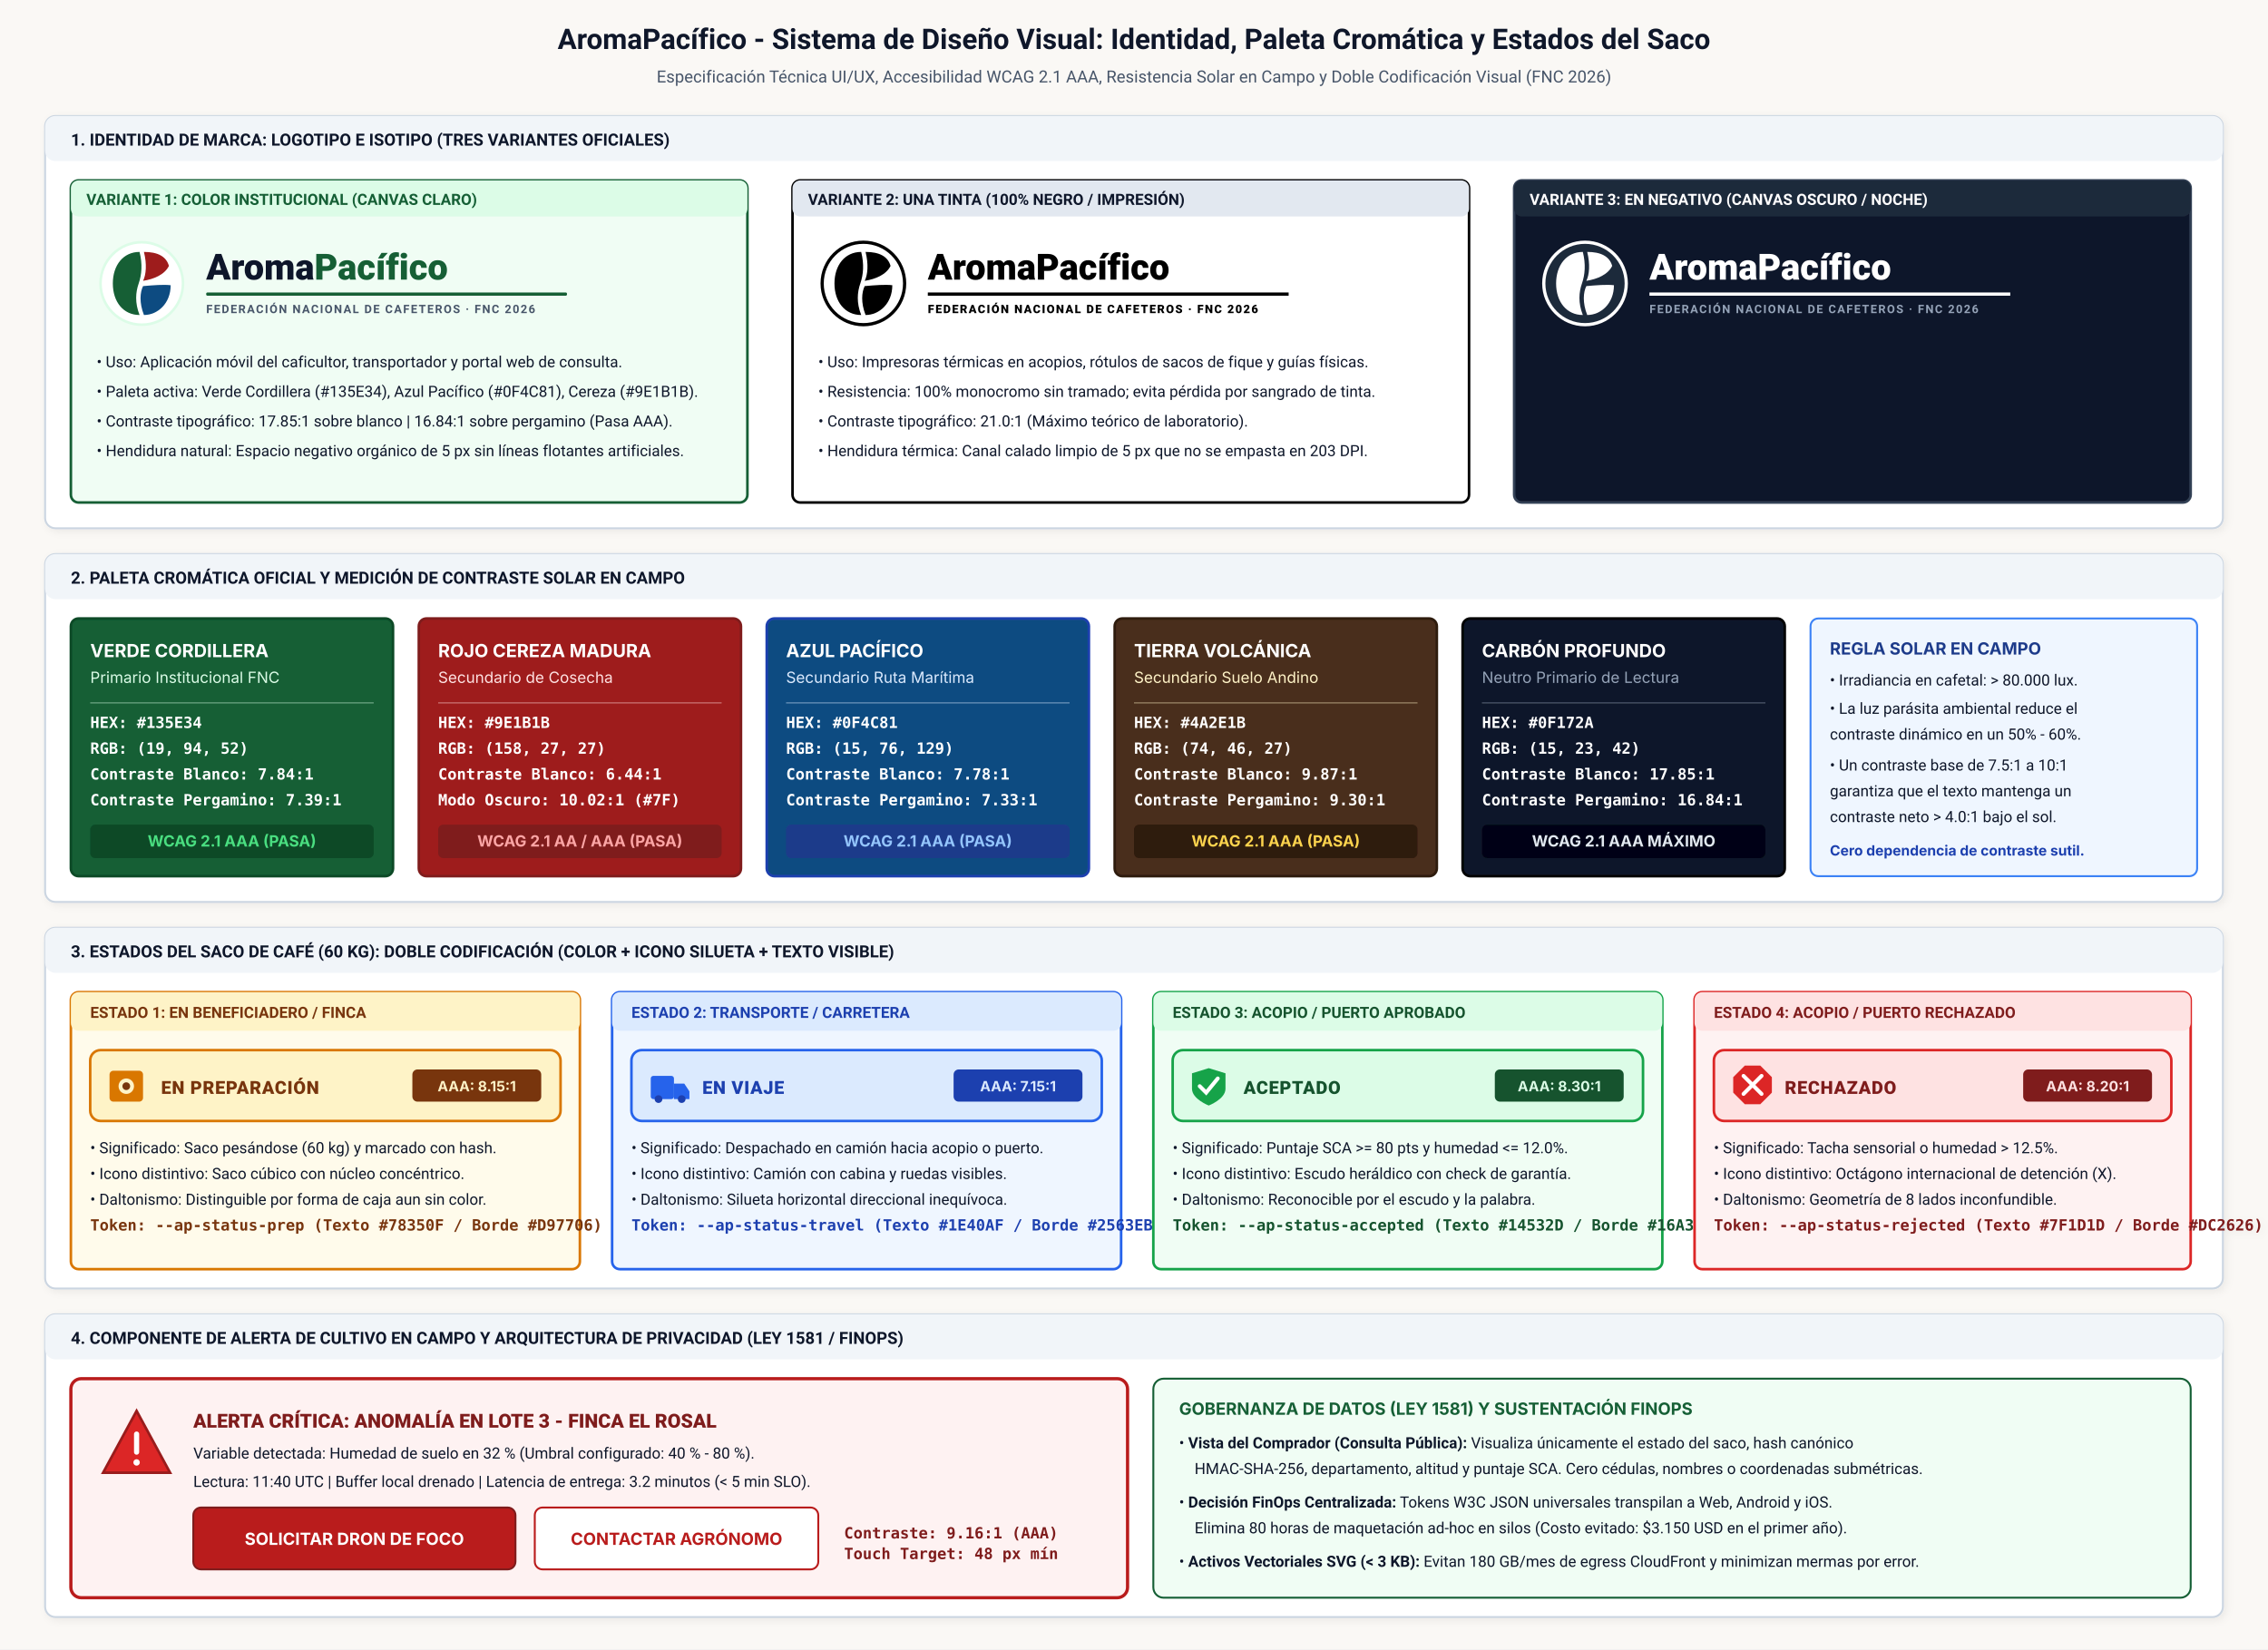
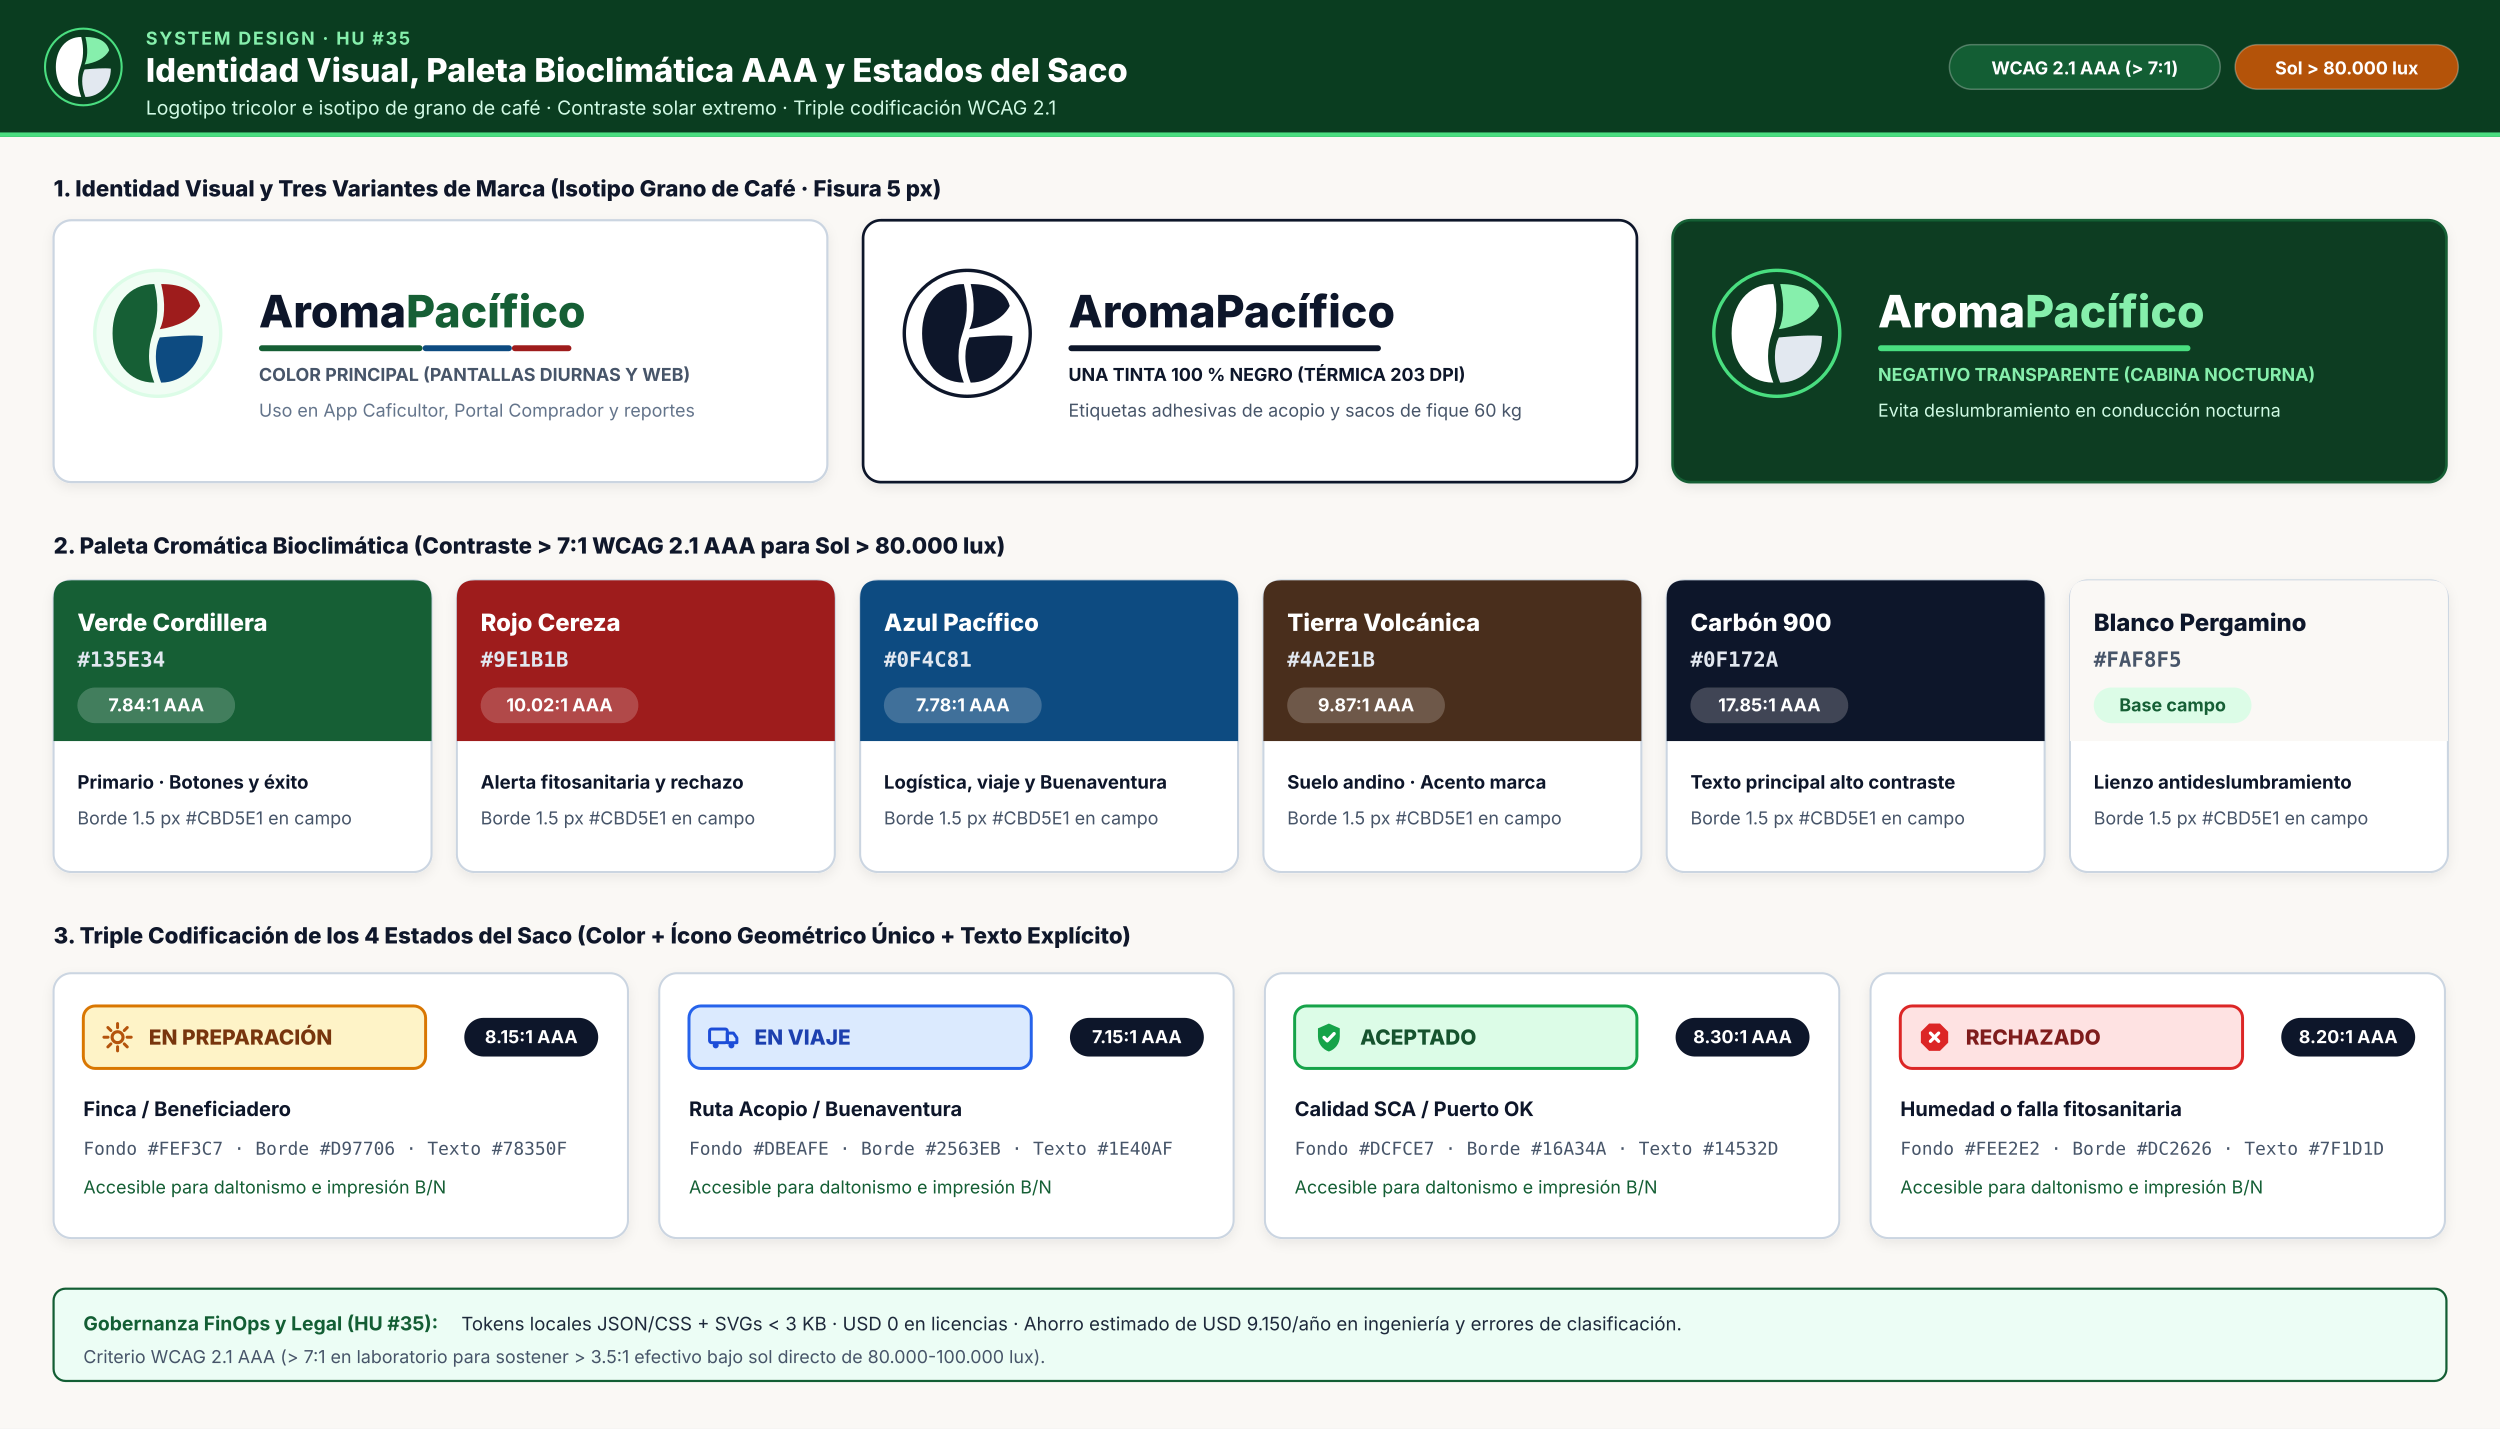
- <svg xmlns="http://www.w3.org/2000/svg" viewBox="0 0 1760 1280" width="100%" height="100%">
+ <svg xmlns="http://www.w3.org/2000/svg" width="1680" height="960" viewBox="0 0 1680 960">
  <defs>
-     <style>
-       .title { font-family: -apple-system, BlinkMacSystemFont, "Segoe UI", Roboto, Helvetica, Arial, sans-serif; font-size: 22px; font-weight: bold; fill: #0F172A; text-anchor: middle; }
-       .subtitle { font-family: -apple-system, BlinkMacSystemFont, "Segoe UI", Roboto, Helvetica, Arial, sans-serif; font-size: 13px; fill: #475569; text-anchor: middle; }
-       .swim-title { font-family: -apple-system, BlinkMacSystemFont, "Segoe UI", Roboto, Helvetica, Arial, sans-serif; font-size: 13px; font-weight: bold; fill: #0F172A; }
-       .card-title { font-family: -apple-system, BlinkMacSystemFont, "Segoe UI", Roboto, Helvetica, Arial, sans-serif; font-size: 12px; font-weight: bold; }
-       .body-txt { font-family: -apple-system, BlinkMacSystemFont, "Segoe UI", Roboto, Helvetica, Arial, sans-serif; font-size: 12px; fill: #0F172A; }
-       .bold-txt { font-family: -apple-system, BlinkMacSystemFont, "Segoe UI", Roboto, Helvetica, Arial, sans-serif; font-size: 12px; font-weight: bold; fill: #0F172A; }
-       .code-txt { font-family: "Fira Code", monospace; font-size: 12px; font-weight: bold; }
-       .badge-txt { font-family: -apple-system, BlinkMacSystemFont, "Segoe UI", Roboto, Helvetica, Arial, sans-serif; font-size: 14px; font-weight: 800; letter-spacing: 0.5px; }
-       .alert-txt { font-family: -apple-system, BlinkMacSystemFont, "Segoe UI", Roboto, Helvetica, Arial, sans-serif; font-size: 15px; font-weight: 800; fill: #7F1D1D; }
-     </style>
-     <filter id="shadow" x="-2%" y="-2%" width="104%" height="104%" filterUnits="userSpaceOnUse">
-       <feDropShadow dx="2" dy="2" stdDeviation="3" flood-color="#000000" flood-opacity="0.06" />
+     <filter id="card-sh" x="-4%" y="-4%" width="108%" height="112%">
+       <feDropShadow dx="0" dy="3" stdDeviation="4" flood-color="#0F172A" flood-opacity="0.07" />
    </filter>
+     <style>text{font-family:'Segoe UI',Inter,Arial,sans-serif;} .mono{font-family:Consolas,'Fira Code',monospace;}</style>
  </defs>
-   <rect width="1760" height="1280" fill="#FAF8F5" />
-   <text x="880" y="38" class="title">AromaPacífico - Sistema de Diseño Visual: Identidad, Paleta Cromática y Estados del Saco</text>
-   <text x="880" y="64" class="subtitle">Especificación Técnica UI/UX, Accesibilidad WCAG 2.1 AAA, Resistencia Solar en Campo y Doble Codificación Visual (FNC 2026)</text>
-   <g transform="translate(35, 90)" filter="url(#shadow)">
-     <rect width="1690" height="320" rx="8" fill="#FFFFFF" stroke="#CBD5E1" stroke-width="1.5" />
-     <rect width="1690" height="35" rx="8" fill="#F1F5F9" />
-     <text x="20" y="23" class="swim-title">1. IDENTIDAD DE MARCA: LOGOTIPO E ISOTIPO (TRES VARIANTES OFICIALES)</text>
-     <g transform="translate(20, 50)">
-       <rect width="525" height="250" rx="6" fill="#F0FDF4" stroke="#135E34" stroke-width="2" />
-       <rect width="525" height="28" rx="6" fill="#DCFCE7" />
-       <text x="12" y="19" class="card-title" fill="#135E34">VARIANTE 1: COLOR INSTITUCIONAL (CANVAS CLARO)</text>
-       <g transform="translate(20, 45)">
-         <circle cx="35" cy="35" r="32" fill="#FFFFFF" stroke="#DCFCE7" stroke-width="2" />
-         <g transform="translate(35, 35) scale(0.68) translate(-50, -50)">
-           <path d="M 47.5,14 C 29,14 17,29 17,50 C 17,71 29,86 47.5,86 C 42,72 43,60 46.5,50 C 50,40 51,28 47.5,14 Z" fill="#135E34" />
-           <path d="M 52.5,14 C 56,28 55,40 51.5,47 C 64,45 76,40 81,30 C 78,19 68,14 52.5,14 Z" fill="#9E1B1B" />
-           <path d="M 51.5,53 C 48,60 47,72 52.5,86 C 68,86 83,73 83,52 C 75,51 63,52 51.5,53 Z" fill="#0F4C81" />
-         </g>
-         <text x="85" y="32" font-family="-apple-system, BlinkMacSystemFont, 'Segoe UI', Roboto, sans-serif" font-size="28" font-weight="800" fill="#0F172A">Aroma<tspan fill="#135E34">Pacífico</tspan>
-         </text>
-         <rect x="85" y="42" width="280" height="2.5" rx="1" fill="#135E34" />
-         <text x="85" y="58" font-family="-apple-system, BlinkMacSystemFont, 'Segoe UI', Roboto, sans-serif" font-size="9" font-weight="700" fill="#475569" letter-spacing="1">FEDERACIÓN NACIONAL DE CAFETEROS · FNC 2026</text>
-       </g>
-       <text x="20" y="145" class="body-txt">• Uso: Aplicación móvil del caficultor, transportador y portal web de consulta.</text>
-       <text x="20" y="168" class="body-txt">• Paleta activa: Verde Cordillera (#135E34), Azul Pacífico (#0F4C81), Cereza (#9E1B1B).</text>
-       <text x="20" y="191" class="body-txt">• Contraste tipográfico: 17.85:1 sobre blanco | 16.84:1 sobre pergamino (Pasa AAA).</text>
-       <text x="20" y="214" class="body-txt">• Hendidura natural: Espacio negativo orgánico de 5 px sin líneas flotantes artificiales.</text>
+   <rect x="0" y="0" width="1680" height="960" fill="#FAF8F5" />
+   <rect x="0" y="0" width="1680" height="92" fill="#0A3D20" />
+   <rect x="0" y="89" width="1680" height="3" fill="#4ADE80" />
+   <g transform="translate(28,17) scale(0.56)">
+     <circle cx="50" cy="50" r="46" fill="#0A3D20" stroke="#4ADE80" stroke-width="2.5" />
+     <path d="M 47.5,14 C 29,14 17,29 17,50 C 17,71 29,86 47.5,86 C 42,72 43,60 46.5,50 C 50,40 51,28 47.5,14 Z" fill="#FFFFFF" />
+     <path d="M 52.5,14 C 56,28 55,40 51.5,47 C 64,45 76,40 81,30 C 78,19 68,14 52.5,14 Z" fill="#86EFAC" />
+     <path d="M 51.5,53 C 48,60 47,72 52.5,86 C 68,86 83,73 83,52 C 75,51 63,52 51.5,53 Z" fill="#E2E8F0" />
+   </g>
+   <text x="98" y="30" font-size="12" font-weight="700" fill="#86EFAC" letter-spacing="1.2">SYSTEM DESIGN · HU #35</text>
+   <text x="98" y="55" font-size="22" font-weight="800" fill="#FFFFFF">Identidad Visual, Paleta Bioclimática AAA y Estados del Saco</text>
+   <text x="98" y="77" font-size="13" font-weight="400" fill="#D1FAE5">Logotipo tricolor e isotipo de grano de café · Contraste solar extremo · Triple codificación WCAG 2.1</text>
+   <rect x="1502" y="30" width="150" height="30" rx="15" fill="#B45309" stroke="#FFFFFF" stroke-opacity="0.28" />
+   <text x="1577" y="50" text-anchor="middle" font-size="12" font-weight="700" fill="#FFFFFF">Sol &gt; 80.000 lux</text>
+   <rect x="1310" y="30" width="182" height="30" rx="15" fill="#135E34" stroke="#FFFFFF" stroke-opacity="0.28" />
+   <text x="1401" y="50" text-anchor="middle" font-size="12" font-weight="700" fill="#FFFFFF">WCAG 2.1 AAA (&gt; 7:1)</text>
+   <text x="36" y="132" font-size="15" font-weight="800" fill="#0F172A">1. Identidad Visual y Tres Variantes de Marca (Isotipo Grano de Café · Fisura 5 px)</text>
+   <g filter="url(#card-sh)">
+     <rect x="36" y="148" width="520" height="176" rx="12" fill="#FFFFFF" stroke="#CBD5E1" stroke-width="1.5" />
+     <g transform="translate(60,178) scale(0.92)">
+       <circle cx="50" cy="50" r="46" fill="#F0FDF4" stroke="#DCFCE7" stroke-width="2.5" />
+       <path d="M 47.5,14 C 29,14 17,29 17,50 C 17,71 29,86 47.5,86 C 42,72 43,60 46.5,50 C 50,40 51,28 47.5,14 Z" fill="#135E34" />
+       <path d="M 52.5,14 C 56,28 55,40 51.5,47 C 64,45 76,40 81,30 C 78,19 68,14 52.5,14 Z" fill="#9E1B1B" />
+       <path d="M 51.5,53 C 48,60 47,72 52.5,86 C 68,86 83,73 83,52 C 75,51 63,52 51.5,53 Z" fill="#0F4C81" />
    </g>
-     <g transform="translate(580, 50)">
-       <rect width="525" height="250" rx="6" fill="#FFFFFF" stroke="#000000" stroke-width="2" />
-       <rect width="525" height="28" rx="6" fill="#E2E8F0" />
-       <text x="12" y="19" class="card-title" fill="#0F172A">VARIANTE 2: UNA TINTA (100% NEGRO / IMPRESIÓN)</text>
-       <g transform="translate(20, 45)">
-         <circle cx="35" cy="35" r="32" fill="none" stroke="#000000" stroke-width="2.5" />
-         <g transform="translate(35, 35) scale(0.68) translate(-50, -50)">
-           <path d="M 47.5,14 C 29,14 17,29 17,50 C 17,71 29,86 47.5,86 C 42,72 43,60 46.5,50 C 50,40 51,28 47.5,14 Z" fill="#000000" />
-           <path d="M 52.5,14 C 56,28 55,40 51.5,47 C 64,45 76,40 81,30 C 78,19 68,14 52.5,14 Z" fill="#000000" />
-           <path d="M 51.5,53 C 48,60 47,72 52.5,86 C 68,86 83,73 83,52 C 75,51 63,52 51.5,53 Z" fill="#000000" />
-         </g>
-         <text x="85" y="32" font-family="-apple-system, BlinkMacSystemFont, 'Segoe UI', Roboto, sans-serif" font-size="28" font-weight="800" fill="#000000">AromaPacífico</text>
-         <rect x="85" y="42" width="280" height="2.5" fill="#000000" />
-         <text x="85" y="58" font-family="-apple-system, BlinkMacSystemFont, 'Segoe UI', Roboto, sans-serif" font-size="9" font-weight="800" fill="#000000" letter-spacing="1">FEDERACIÓN NACIONAL DE CAFETEROS · FNC 2026</text>
-       </g>
-       <text x="20" y="145" class="body-txt">• Uso: Impresoras térmicas en acopios, rótulos de sacos de fique y guías físicas.</text>
-       <text x="20" y="168" class="body-txt">• Resistencia: 100% monocromo sin tramado; evita pérdida por sangrado de tinta.</text>
-       <text x="20" y="191" class="body-txt">• Contraste tipográfico: 21.0:1 (Máximo teórico de laboratorio).</text>
-       <text x="20" y="214" class="body-txt">• Hendidura térmica: Canal calado limpio de 5 px que no se empasta en 203 DPI.</text>
+     <text x="174" y="220" font-size="30" font-weight="800" fill="#0F172A">Aroma<tspan fill="#135E34">Pacífico</tspan>
+     </text>
+     <rect x="174" y="232" width="110" height="4" rx="2" fill="#135E34" />
+     <rect x="284" y="232" width="60" height="4" rx="2" fill="#0F4C81" />
+     <rect x="344" y="232" width="40" height="4" rx="2" fill="#9E1B1B" />
+     <text x="174" y="256" font-size="12" font-weight="700" fill="#475569">COLOR PRINCIPAL (PANTALLAS DIURNAS Y WEB)</text>
+     <text x="174" y="280" font-size="12" fill="#64748B">Uso en App Caficultor, Portal Comprador y reportes</text>
+   </g>
+   <g filter="url(#card-sh)">
+     <rect x="580" y="148" width="520" height="176" rx="12" fill="#FFFFFF" stroke="#0F172A" stroke-width="1.8" />
+     <g transform="translate(604,178) scale(0.92)">
+       <circle cx="50" cy="50" r="46" fill="#FFFFFF" stroke="#0F172A" stroke-width="2.5" />
+       <path d="M 47.5,14 C 29,14 17,29 17,50 C 17,71 29,86 47.5,86 C 42,72 43,60 46.5,50 C 50,40 51,28 47.5,14 Z" fill="#0F172A" />
+       <path d="M 52.5,14 C 56,28 55,40 51.5,47 C 64,45 76,40 81,30 C 78,19 68,14 52.5,14 Z" fill="#0F172A" />
+       <path d="M 51.5,53 C 48,60 47,72 52.5,86 C 68,86 83,73 83,52 C 75,51 63,52 51.5,53 Z" fill="#0F172A" />
    </g>
-     <g transform="translate(1140, 50)">
-       <rect width="525" height="250" rx="6" fill="#0F172A" stroke="#334155" stroke-width="2" />
-       <rect width="525" height="28" rx="6" fill="#1E293B" />
-       <text x="12" y="19" class="card-title" fill="#FFFFFF">VARIANTE 3: EN NEGATIVO (CANVAS OSCURO / NOCHE)</text>
-       <g transform="translate(20, 45)">
-         <circle cx="35" cy="35" r="32" fill="#1E293B" stroke="#FFFFFF" stroke-width="2.5" />
-         <g transform="translate(35, 35) scale(0.68) translate(-50, -50)">
-           <path d="M 47.5,14 C 29,14 17,29 17,50 C 17,71 29,86 47.5,86 C 42,72 43,60 46.5,50 C 50,40 51,28 47.5,14 Z" fill="#FFFFFF" />
-           <path d="M 52.5,14 C 56,28 55,40 51.5,47 C 64,45 76,40 81,30 C 78,19 68,14 52.5,14 Z" fill="#FFFFFF" />
-           <path d="M 51.5,53 C 48,60 47,72 52.5,86 C 68,86 83,73 83,52 C 75,51 63,52 51.5,53 Z" fill="#FFFFFF" />
-         </g>
-         <text x="85" y="32" font-family="-apple-system, BlinkMacSystemFont, 'Segoe UI', Roboto, sans-serif" font-size="28" font-weight="800" fill="#FFFFFF">AromaPacífico</text>
-         <rect x="85" y="42" width="280" height="2.5" fill="#FFFFFF" />
-         <text x="85" y="58" font-family="-apple-system, BlinkMacSystemFont, 'Segoe UI', Roboto, sans-serif" font-size="9" font-weight="700" fill="#94A3B8" letter-spacing="1">FEDERACIÓN NACIONAL DE CAFETEROS · FNC 2026</text>
-       </g>
-       <text x="20" y="145" class="body-txt" fill="#F8FAFC">• Uso: Splash screens de bienvenida, turno nocturno y cabinas de camiones.</text>
-       <text x="20" y="168" class="body-txt" fill="#F8FAFC">• Fondo base: Carbón Pizarra (#0F172A) con texto puro (#FFFFFF).</text>
-       <text x="20" y="191" class="body-txt" fill="#F8FAFC">• Contraste en modo oscuro: 17.85:1 (Pasa AAA, previene fatiga visual nocturna).</text>
-       <text x="20" y="214" class="body-txt" fill="#F8FAFC">• Geometría calada: El fondo oscuro actúa como hendidura natural orgánica.</text>
+     <text x="718" y="220" font-size="30" font-weight="800" fill="#0F172A">AromaPacífico</text>
+     <rect x="718" y="232" width="210" height="4" rx="2" fill="#0F172A" />
+     <text x="718" y="256" font-size="12" font-weight="700" fill="#0F172A">UNA TINTA 100 % NEGRO (TÉRMICA 203 DPI)</text>
+     <text x="718" y="280" font-size="12" fill="#475569">Etiquetas adhesivas de acopio y sacos de fique 60 kg</text>
+   </g>
+   <g filter="url(#card-sh)">
+     <rect x="1124" y="148" width="520" height="176" rx="12" fill="#0A3D20" stroke="#135E34" stroke-width="1.8" />
+     <g transform="translate(1148,178) scale(0.92)">
+       <circle cx="50" cy="50" r="46" fill="#0A3D20" stroke="#4ADE80" stroke-width="2.5" />
+       <path d="M 47.5,14 C 29,14 17,29 17,50 C 17,71 29,86 47.5,86 C 42,72 43,60 46.5,50 C 50,40 51,28 47.5,14 Z" fill="#FFFFFF" />
+       <path d="M 52.5,14 C 56,28 55,40 51.5,47 C 64,45 76,40 81,30 C 78,19 68,14 52.5,14 Z" fill="#86EFAC" />
+       <path d="M 51.5,53 C 48,60 47,72 52.5,86 C 68,86 83,73 83,52 C 75,51 63,52 51.5,53 Z" fill="#E2E8F0" />
    </g>
+     <text x="1262" y="220" font-size="30" font-weight="800" fill="#FFFFFF">Aroma<tspan fill="#86EFAC">Pacífico</tspan>
+     </text>
+     <rect x="1262" y="232" width="210" height="4" rx="2" fill="#4ADE80" />
+     <text x="1262" y="256" font-size="12" font-weight="700" fill="#86EFAC">NEGATIVO TRANSPARENTE (CABINA NOCTURNA)</text>
+     <text x="1262" y="280" font-size="12" fill="#D1FAE5">Evita deslumbramiento en conducción nocturna</text>
  </g>
-   <g transform="translate(35, 430)" filter="url(#shadow)">
-     <rect width="1690" height="270" rx="8" fill="#FFFFFF" stroke="#CBD5E1" stroke-width="1.5" />
-     <rect width="1690" height="35" rx="8" fill="#F1F5F9" />
-     <text x="20" y="23" class="swim-title">2. PALETA CROMÁTICA OFICIAL Y MEDICIÓN DE CONTRASTE SOLAR EN CAMPO</text>
-     <g transform="translate(20, 50)">
-       <rect width="250" height="200" rx="6" fill="#135E34" stroke="#0D4A27" stroke-width="2" />
-       <text x="15" y="30" font-family="-apple-system, sans-serif" font-size="14" font-weight="bold" fill="#FFFFFF">VERDE CORDILLERA</text>
-       <text x="15" y="50" font-family="-apple-system, sans-serif" font-size="12" fill="#DCFCE7">Primario Institucional FNC</text>
-       <rect x="15" y="65" width="220" height="1" fill="#DCFCE7" opacity="0.4" />
-       <text x="15" y="85" class="code-txt" fill="#FFFFFF">HEX: #135E34</text>
-       <text x="15" y="105" class="code-txt" fill="#FFFFFF">RGB: (19, 94, 52)</text>
-       <text x="15" y="125" class="code-txt" fill="#FFFFFF">Contraste Blanco: 7.84:1</text>
-       <text x="15" y="145" class="code-txt" fill="#FFFFFF">Contraste Pergamino: 7.39:1</text>
-       <rect x="15" y="160" width="220" height="26" rx="4" fill="#0D4A27" />
-       <text x="125" y="177" font-family="-apple-system, sans-serif" font-size="12" font-weight="bold" fill="#4ADE80" text-anchor="middle">WCAG 2.1 AAA (PASA)</text>
+   <text x="36" y="372" font-size="15" font-weight="800" fill="#0F172A">2. Paleta Cromática Bioclimática (Contraste &gt; 7:1 WCAG 2.1 AAA para Sol &gt; 80.000 lux)</text>
+   <g filter="url(#card-sh)">
+     <rect x="36" y="390" width="254" height="196" rx="12" fill="#FFFFFF" stroke="#CBD5E1" stroke-width="1.4" />
+     <path d="M48,390 H278 Q290,390 290,402 V498 H36 V402 Q36,390 48,390 Z" fill="#135E34" />
+     <text x="52" y="424" font-size="16" font-weight="800" fill="#FFFFFF">Verde Cordillera</text>
+     <text x="52" y="448" class="mono" font-size="14" font-weight="700" fill="#E2E8F0">#135E34</text>
+     <rect x="52" y="462" width="106" height="24" rx="12" fill="rgba(255,255,255,0.20)" />
+     <text x="105" y="478" text-anchor="middle" font-size="12" font-weight="700" fill="#FFFFFF">7.84:1 AAA</text>
+     <text x="52" y="530" font-size="12.5" font-weight="700" fill="#0F172A">Primario · Botones y éxito</text>
+     <text x="52" y="554" font-size="12" fill="#475569">Borde 1.5 px #CBD5E1 en campo</text>
+   </g>
+   <g filter="url(#card-sh)">
+     <rect x="307" y="390" width="254" height="196" rx="12" fill="#FFFFFF" stroke="#CBD5E1" stroke-width="1.4" />
+     <path d="M319,390 H549 Q561,390 561,402 V498 H307 V402 Q307,390 319,390 Z" fill="#9E1B1B" />
+     <text x="323" y="424" font-size="16" font-weight="800" fill="#FFFFFF">Rojo Cereza</text>
+     <text x="323" y="448" class="mono" font-size="14" font-weight="700" fill="#E2E8F0">#9E1B1B</text>
+     <rect x="323" y="462" width="106" height="24" rx="12" fill="rgba(255,255,255,0.20)" />
+     <text x="376" y="478" text-anchor="middle" font-size="12" font-weight="700" fill="#FFFFFF">10.02:1 AAA</text>
+     <text x="323" y="530" font-size="12.5" font-weight="700" fill="#0F172A">Alerta fitosanitaria y rechazo</text>
+     <text x="323" y="554" font-size="12" fill="#475569">Borde 1.5 px #CBD5E1 en campo</text>
+   </g>
+   <g filter="url(#card-sh)">
+     <rect x="578" y="390" width="254" height="196" rx="12" fill="#FFFFFF" stroke="#CBD5E1" stroke-width="1.4" />
+     <path d="M590,390 H820 Q832,390 832,402 V498 H578 V402 Q578,390 590,390 Z" fill="#0F4C81" />
+     <text x="594" y="424" font-size="16" font-weight="800" fill="#FFFFFF">Azul Pacífico</text>
+     <text x="594" y="448" class="mono" font-size="14" font-weight="700" fill="#E2E8F0">#0F4C81</text>
+     <rect x="594" y="462" width="106" height="24" rx="12" fill="rgba(255,255,255,0.20)" />
+     <text x="647" y="478" text-anchor="middle" font-size="12" font-weight="700" fill="#FFFFFF">7.78:1 AAA</text>
+     <text x="594" y="530" font-size="12.5" font-weight="700" fill="#0F172A">Logística, viaje y Buenaventura</text>
+     <text x="594" y="554" font-size="12" fill="#475569">Borde 1.5 px #CBD5E1 en campo</text>
+   </g>
+   <g filter="url(#card-sh)">
+     <rect x="849" y="390" width="254" height="196" rx="12" fill="#FFFFFF" stroke="#CBD5E1" stroke-width="1.4" />
+     <path d="M861,390 H1091 Q1103,390 1103,402 V498 H849 V402 Q849,390 861,390 Z" fill="#4A2E1B" />
+     <text x="865" y="424" font-size="16" font-weight="800" fill="#FFFFFF">Tierra Volcánica</text>
+     <text x="865" y="448" class="mono" font-size="14" font-weight="700" fill="#E2E8F0">#4A2E1B</text>
+     <rect x="865" y="462" width="106" height="24" rx="12" fill="rgba(255,255,255,0.20)" />
+     <text x="918" y="478" text-anchor="middle" font-size="12" font-weight="700" fill="#FFFFFF">9.87:1 AAA</text>
+     <text x="865" y="530" font-size="12.5" font-weight="700" fill="#0F172A">Suelo andino · Acento marca</text>
+     <text x="865" y="554" font-size="12" fill="#475569">Borde 1.5 px #CBD5E1 en campo</text>
+   </g>
+   <g filter="url(#card-sh)">
+     <rect x="1120" y="390" width="254" height="196" rx="12" fill="#FFFFFF" stroke="#CBD5E1" stroke-width="1.4" />
+     <path d="M1132,390 H1362 Q1374,390 1374,402 V498 H1120 V402 Q1120,390 1132,390 Z" fill="#0F172A" />
+     <text x="1136" y="424" font-size="16" font-weight="800" fill="#FFFFFF">Carbón 900</text>
+     <text x="1136" y="448" class="mono" font-size="14" font-weight="700" fill="#E2E8F0">#0F172A</text>
+     <rect x="1136" y="462" width="106" height="24" rx="12" fill="rgba(255,255,255,0.20)" />
+     <text x="1189" y="478" text-anchor="middle" font-size="12" font-weight="700" fill="#FFFFFF">17.85:1 AAA</text>
+     <text x="1136" y="530" font-size="12.5" font-weight="700" fill="#0F172A">Texto principal alto contraste</text>
+     <text x="1136" y="554" font-size="12" fill="#475569">Borde 1.5 px #CBD5E1 en campo</text>
+   </g>
+   <g filter="url(#card-sh)">
+     <rect x="1391" y="390" width="254" height="196" rx="12" fill="#FFFFFF" stroke="#CBD5E1" stroke-width="1.4" />
+     <path d="M1403,390 H1633 Q1645,390 1645,402 V498 H1391 V402 Q1391,390 1403,390 Z" fill="#FAF8F5" />
+     <text x="1407" y="424" font-size="16" font-weight="800" fill="#0F172A">Blanco Pergamino</text>
+     <text x="1407" y="448" class="mono" font-size="14" font-weight="700" fill="#475569">#FAF8F5</text>
+     <rect x="1407" y="462" width="106" height="24" rx="12" fill="#DCFCE7" />
+     <text x="1460" y="478" text-anchor="middle" font-size="12" font-weight="700" fill="#135E34">Base campo</text>
+     <text x="1407" y="530" font-size="12.5" font-weight="700" fill="#0F172A">Lienzo antideslumbramiento</text>
+     <text x="1407" y="554" font-size="12" fill="#475569">Borde 1.5 px #CBD5E1 en campo</text>
+   </g>
+   <text x="36" y="634" font-size="15" font-weight="800" fill="#0F172A">3. Triple Codificación de los 4 Estados del Saco (Color + Ícono Geométrico Único + Texto Explícito)</text>
+   <g filter="url(#card-sh)">
+     <rect x="36" y="654" width="386" height="178" rx="12" fill="#FFFFFF" stroke="#CBD5E1" stroke-width="1.4" />
+     <rect x="56" y="676" width="230" height="42" rx="8" fill="#FEF3C7" stroke="#D97706" stroke-width="2" />
+     <g transform="translate(68,686) scale(0.917)">
+       <circle cx="12" cy="12" r="4" fill="none" stroke="#B45309" stroke-width="2.3" />
+       <path d="M12 2V5M12 19V22M2 12H5M19 12H22M4.9 4.9L7.1 7.1M16.9 16.9L19.1 19.1M19.1 4.9L16.9 7.1M7.1 16.9L4.9 19.1" stroke="#B45309" stroke-width="2.2" stroke-linecap="round" />
    </g>
-     <g transform="translate(290, 50)">
-       <rect width="250" height="200" rx="6" fill="#9E1B1B" stroke="#7F1D1D" stroke-width="2" />
-       <text x="15" y="30" font-family="-apple-system, sans-serif" font-size="14" font-weight="bold" fill="#FFFFFF">ROJO CEREZA MADURA</text>
-       <text x="15" y="50" font-family="-apple-system, sans-serif" font-size="12" fill="#FEE2E2">Secundario de Cosecha</text>
-       <rect x="15" y="65" width="220" height="1" fill="#FEE2E2" opacity="0.4" />
-       <text x="15" y="85" class="code-txt" fill="#FFFFFF">HEX: #9E1B1B</text>
-       <text x="15" y="105" class="code-txt" fill="#FFFFFF">RGB: (158, 27, 27)</text>
-       <text x="15" y="125" class="code-txt" fill="#FFFFFF">Contraste Blanco: 6.44:1</text>
-       <text x="15" y="145" class="code-txt" fill="#FFFFFF">Modo Oscuro: 10.02:1 (#7F)</text>
-       <rect x="15" y="160" width="220" height="26" rx="4" fill="#7F1D1D" />
-       <text x="125" y="177" font-family="-apple-system, sans-serif" font-size="12" font-weight="bold" fill="#FCA5A5" text-anchor="middle">WCAG 2.1 AA / AAA (PASA)</text>
+     <text x="100" y="702" font-size="14" font-weight="800" fill="#78350F">EN PREPARACIÓN</text>
+     <rect x="312" y="684" width="90" height="26" rx="13" fill="#0F172A" />
+     <text x="357" y="701" text-anchor="middle" font-size="12" font-weight="700" fill="#FFFFFF">8.15:1 AAA</text>
+     <text x="56" y="750" font-size="13.5" font-weight="700" fill="#0F172A">Finca / Beneficiadero</text>
+     <text x="56" y="776" class="mono" font-size="12" fill="#475569">Fondo #FEF3C7 · Borde #D97706 · Texto #78350F</text>
+     <text x="56" y="802" font-size="12" fill="#135E34">Accesible para daltonismo e impresión B/N</text>
+   </g>
+   <g filter="url(#card-sh)">
+     <rect x="443" y="654" width="386" height="178" rx="12" fill="#FFFFFF" stroke="#CBD5E1" stroke-width="1.4" />
+     <rect x="463" y="676" width="230" height="42" rx="8" fill="#DBEAFE" stroke="#2563EB" stroke-width="2" />
+     <g transform="translate(475,686) scale(0.917)">
+       <rect x="2" y="6" width="13" height="10" rx="1.5" fill="none" stroke="#1D4ED8" stroke-width="2.2" />
+       <path d="M15 9H19.5L22 12.5V16H15Z" fill="none" stroke="#1D4ED8" stroke-width="2.2" stroke-linejoin="round" />
+       <circle cx="6.5" cy="18" r="2.2" fill="#1D4ED8" />
+       <circle cx="18" cy="18" r="2.2" fill="#1D4ED8" />
    </g>
-     <g transform="translate(560, 50)">
-       <rect width="250" height="200" rx="6" fill="#0F4C81" stroke="#1E40AF" stroke-width="2" />
-       <text x="15" y="30" font-family="-apple-system, sans-serif" font-size="14" font-weight="bold" fill="#FFFFFF">AZUL PACÍFICO</text>
-       <text x="15" y="50" font-family="-apple-system, sans-serif" font-size="12" fill="#DBEAFE">Secundario Ruta Marítima</text>
-       <rect x="15" y="65" width="220" height="1" fill="#DBEAFE" opacity="0.4" />
-       <text x="15" y="85" class="code-txt" fill="#FFFFFF">HEX: #0F4C81</text>
-       <text x="15" y="105" class="code-txt" fill="#FFFFFF">RGB: (15, 76, 129)</text>
-       <text x="15" y="125" class="code-txt" fill="#FFFFFF">Contraste Blanco: 7.78:1</text>
-       <text x="15" y="145" class="code-txt" fill="#FFFFFF">Contraste Pergamino: 7.33:1</text>
-       <rect x="15" y="160" width="220" height="26" rx="4" fill="#1E3A8A" />
-       <text x="125" y="177" font-family="-apple-system, sans-serif" font-size="12" font-weight="bold" fill="#93C5FD" text-anchor="middle">WCAG 2.1 AAA (PASA)</text>
+     <text x="507" y="702" font-size="14" font-weight="800" fill="#1E40AF">EN VIAJE</text>
+     <rect x="719" y="684" width="90" height="26" rx="13" fill="#0F172A" />
+     <text x="764" y="701" text-anchor="middle" font-size="12" font-weight="700" fill="#FFFFFF">7.15:1 AAA</text>
+     <text x="463" y="750" font-size="13.5" font-weight="700" fill="#0F172A">Ruta Acopio / Buenaventura</text>
+     <text x="463" y="776" class="mono" font-size="12" fill="#475569">Fondo #DBEAFE · Borde #2563EB · Texto #1E40AF</text>
+     <text x="463" y="802" font-size="12" fill="#135E34">Accesible para daltonismo e impresión B/N</text>
+   </g>
+   <g filter="url(#card-sh)">
+     <rect x="850" y="654" width="386" height="178" rx="12" fill="#FFFFFF" stroke="#CBD5E1" stroke-width="1.4" />
+     <rect x="870" y="676" width="230" height="42" rx="8" fill="#DCFCE7" stroke="#16A34A" stroke-width="2" />
+     <g transform="translate(882,686) scale(0.917)">
+       <path d="M12 2L4 5.5V11.5C4 16.8 7.5 21 12 22.5C16.5 21 20 16.8 20 11.5V5.5Z" fill="#16A34A" />
+       <path d="M8.5 12.2L10.8 14.6L15.8 9.4" fill="none" stroke="#FFFFFF" stroke-width="2.5" stroke-linecap="round" stroke-linejoin="round" />
    </g>
-     <g transform="translate(830, 50)">
-       <rect width="250" height="200" rx="6" fill="#4A2E1B" stroke="#2D1A0E" stroke-width="2" />
-       <text x="15" y="30" font-family="-apple-system, sans-serif" font-size="14" font-weight="bold" fill="#FFFFFF">TIERRA VOLCÁNICA</text>
-       <text x="15" y="50" font-family="-apple-system, sans-serif" font-size="12" fill="#FEF3C7">Secundario Suelo Andino</text>
-       <rect x="15" y="65" width="220" height="1" fill="#FEF3C7" opacity="0.4" />
-       <text x="15" y="85" class="code-txt" fill="#FFFFFF">HEX: #4A2E1B</text>
-       <text x="15" y="105" class="code-txt" fill="#FFFFFF">RGB: (74, 46, 27)</text>
-       <text x="15" y="125" class="code-txt" fill="#FFFFFF">Contraste Blanco: 9.87:1</text>
-       <text x="15" y="145" class="code-txt" fill="#FFFFFF">Contraste Pergamino: 9.30:1</text>
-       <rect x="15" y="160" width="220" height="26" rx="4" fill="#2D1A0E" />
-       <text x="125" y="177" font-family="-apple-system, sans-serif" font-size="12" font-weight="bold" fill="#FCD34D" text-anchor="middle">WCAG 2.1 AAA (PASA)</text>
+     <text x="914" y="702" font-size="14" font-weight="800" fill="#14532D">ACEPTADO</text>
+     <rect x="1126" y="684" width="90" height="26" rx="13" fill="#0F172A" />
+     <text x="1171" y="701" text-anchor="middle" font-size="12" font-weight="700" fill="#FFFFFF">8.30:1 AAA</text>
+     <text x="870" y="750" font-size="13.5" font-weight="700" fill="#0F172A">Calidad SCA / Puerto OK</text>
+     <text x="870" y="776" class="mono" font-size="12" fill="#475569">Fondo #DCFCE7 · Borde #16A34A · Texto #14532D</text>
+     <text x="870" y="802" font-size="12" fill="#135E34">Accesible para daltonismo e impresión B/N</text>
+   </g>
+   <g filter="url(#card-sh)">
+     <rect x="1257" y="654" width="386" height="178" rx="12" fill="#FFFFFF" stroke="#CBD5E1" stroke-width="1.4" />
+     <rect x="1277" y="676" width="230" height="42" rx="8" fill="#FEE2E2" stroke="#DC2626" stroke-width="2" />
+     <g transform="translate(1289,686) scale(0.917)">
+       <polygon points="8,2 16,2 22,8 22,16 16,22 8,22 2,16 2,8" fill="#DC2626" />
+       <path d="M9 9L15 15M15 9L9 15" stroke="#FFFFFF" stroke-width="2.4" stroke-linecap="round" />
    </g>
-     <g transform="translate(1100, 50)">
-       <rect width="250" height="200" rx="6" fill="#0F172A" stroke="#000000" stroke-width="2" />
-       <text x="15" y="30" font-family="-apple-system, sans-serif" font-size="14" font-weight="bold" fill="#FFFFFF">CARBÓN PROFUNDO</text>
-       <text x="15" y="50" font-family="-apple-system, sans-serif" font-size="12" fill="#94A3B8">Neutro Primario de Lectura</text>
-       <rect x="15" y="65" width="220" height="1" fill="#94A3B8" opacity="0.4" />
-       <text x="15" y="85" class="code-txt" fill="#FFFFFF">HEX: #0F172A</text>
-       <text x="15" y="105" class="code-txt" fill="#FFFFFF">RGB: (15, 23, 42)</text>
-       <text x="15" y="125" class="code-txt" fill="#FFFFFF">Contraste Blanco: 17.85:1</text>
-       <text x="15" y="145" class="code-txt" fill="#FFFFFF">Contraste Pergamino: 16.84:1</text>
-       <rect x="15" y="160" width="220" height="26" rx="4" fill="#020617" />
-       <text x="125" y="177" font-family="-apple-system, sans-serif" font-size="12" font-weight="bold" fill="#E2E8F0" text-anchor="middle">WCAG 2.1 AAA MÁXIMO</text>
-     </g>
-     <g transform="translate(1370, 50)">
-       <rect width="300" height="200" rx="6" fill="#EFF6FF" stroke="#3B82F6" stroke-width="1.5" />
-       <text x="15" y="28" font-family="-apple-system, sans-serif" font-size="13" font-weight="bold" fill="#1E3A8A">REGLA SOLAR EN CAMPO</text>
-       <text x="15" y="52" class="body-txt" fill="#1E3A8A">• Irradiancia en cafetal: &gt; 80.000 lux.</text>
-       <text x="15" y="74" class="body-txt" fill="#1E3A8A">• La luz parásita ambiental reduce el</text>
-       <text x="15" y="94" class="body-txt" fill="#1E3A8A">  contraste dinámico en un 50% - 60%.</text>
-       <text x="15" y="118" class="body-txt" fill="#1E3A8A">• Un contraste base de 7.5:1 a 10:1</text>
-       <text x="15" y="138" class="body-txt" fill="#1E3A8A">  garantiza que el texto mantenga un</text>
-       <text x="15" y="158" class="body-txt" fill="#1E3A8A">  contraste neto &gt; 4.0:1 bajo el sol.</text>
-       <text x="15" y="184" font-family="-apple-system, sans-serif" font-size="11" font-weight="bold" fill="#1E40AF">Cero dependencia de contraste sutil.</text>
-     </g>
+     <text x="1321" y="702" font-size="14" font-weight="800" fill="#7F1D1D">RECHAZADO</text>
+     <rect x="1533" y="684" width="90" height="26" rx="13" fill="#0F172A" />
+     <text x="1578" y="701" text-anchor="middle" font-size="12" font-weight="700" fill="#FFFFFF">8.20:1 AAA</text>
+     <text x="1277" y="750" font-size="13.5" font-weight="700" fill="#0F172A">Humedad o falla fitosanitaria</text>
+     <text x="1277" y="776" class="mono" font-size="12" fill="#475569">Fondo #FEE2E2 · Borde #DC2626 · Texto #7F1D1D</text>
+     <text x="1277" y="802" font-size="12" fill="#135E34">Accesible para daltonismo e impresión B/N</text>
  </g>
-   <g transform="translate(35, 720)" filter="url(#shadow)">
-     <rect width="1690" height="280" rx="8" fill="#FFFFFF" stroke="#CBD5E1" stroke-width="1.5" />
-     <rect width="1690" height="35" rx="8" fill="#F1F5F9" />
-     <text x="20" y="23" class="swim-title">3. ESTADOS DEL SACO DE CAFÉ (60 KG): DOBLE CODIFICACIÓN (COLOR + ICONO SILUETA + TEXTO VISIBLE)</text>
-     <g transform="translate(20, 50)">
-       <rect width="395" height="215" rx="6" fill="#FFFBEB" stroke="#D97706" stroke-width="2" />
-       <rect width="395" height="30" rx="6" fill="#FEF3C7" />
-       <text x="15" y="20" class="card-title" fill="#78350F">ESTADO 1: EN BENEFICIADERO / FINCA</text>
-       <g transform="translate(15, 45)">
-         <rect width="365" height="55" rx="8" fill="#FEF3C7" stroke="#D97706" stroke-width="2" />
-         <g transform="translate(15, 12)">
-           <rect x="0" y="4" width="26" height="24" rx="3" fill="#D97706" />
-           <circle cx="13" cy="16" r="6" fill="#FEF3C7" />
-           <circle cx="13" cy="16" r="3" fill="#78350F" />
-         </g>
-         <text x="55" y="34" class="badge-txt" fill="#78350F">EN PREPARACIÓN</text>
-         <rect x="250" y="15" width="100" height="25" rx="4" fill="#78350F" />
-         <text x="300" y="32" font-family="-apple-system, sans-serif" font-size="11" font-weight="bold" fill="#FEF3C7" text-anchor="middle">AAA: 8.15:1</text>
-       </g>
-       <text x="15" y="125" class="body-txt">• Significado: Saco pesándose (60 kg) y marcado con hash.</text>
-       <text x="15" y="145" class="body-txt">• Icono distintivo: Saco cúbico con núcleo concéntrico.</text>
-       <text x="15" y="165" class="body-txt">• Daltonismo: Distinguible por forma de caja aun sin color.</text>
-       <text x="15" y="185" class="code-txt" fill="#78350F">Token: --ap-status-prep (Texto #78350F / Borde #D97706)</text>
-     </g>
-     <g transform="translate(440, 50)">
-       <rect width="395" height="215" rx="6" fill="#EFF6FF" stroke="#2563EB" stroke-width="2" />
-       <rect width="395" height="30" rx="6" fill="#DBEAFE" />
-       <text x="15" y="20" class="card-title" fill="#1E40AF">ESTADO 2: TRANSPORTE / CARRETERA</text>
-       <g transform="translate(15, 45)">
-         <rect width="365" height="55" rx="8" fill="#DBEAFE" stroke="#2563EB" stroke-width="2" />
-         <g transform="translate(15, 12)">
-           <rect x="0" y="8" width="18" height="18" rx="2" fill="#2563EB" />
-           <path d="M 18,14 L 26,14 L 30,20 L 30,26 L 18,26 Z" fill="#2563EB" />
-           <circle cx="6" cy="26" r="3" fill="#1E40AF" />
-           <circle cx="24" cy="26" r="3" fill="#1E40AF" />
-         </g>
-         <text x="55" y="34" class="badge-txt" fill="#1E40AF">EN VIAJE</text>
-         <rect x="250" y="15" width="100" height="25" rx="4" fill="#1E40AF" />
-         <text x="300" y="32" font-family="-apple-system, sans-serif" font-size="11" font-weight="bold" fill="#DBEAFE" text-anchor="middle">AAA: 7.15:1</text>
-       </g>
-       <text x="15" y="125" class="body-txt">• Significado: Despachado en camión hacia acopio o puerto.</text>
-       <text x="15" y="145" class="body-txt">• Icono distintivo: Camión con cabina y ruedas visibles.</text>
-       <text x="15" y="165" class="body-txt">• Daltonismo: Silueta horizontal direccional inequívoca.</text>
-       <text x="15" y="185" class="code-txt" fill="#1E40AF">Token: --ap-status-travel (Texto #1E40AF / Borde #2563EB)</text>
-     </g>
-     <g transform="translate(860, 50)">
-       <rect width="395" height="215" rx="6" fill="#F0FDF4" stroke="#16A34A" stroke-width="2" />
-       <rect width="395" height="30" rx="6" fill="#DCFCE7" />
-       <text x="15" y="20" class="card-title" fill="#14532D">ESTADO 3: ACOPIO / PUERTO APROBADO</text>
-       <g transform="translate(15, 45)">
-         <rect width="365" height="55" rx="8" fill="#DCFCE7" stroke="#16A34A" stroke-width="2" />
-         <g transform="translate(15, 12)">
-           <path d="M 13,2 L 26,6 L 26,18 C 26,26 13,31 13,31 C 13,31 0,26 0,18 L 0,6 Z" fill="#16A34A" />
-           <path d="M 6,16 L 11,21 L 20,10" fill="none" stroke="#FFFFFF" stroke-width="3" stroke-linecap="round" />
-         </g>
-         <text x="55" y="34" class="badge-txt" fill="#14532D">ACEPTADO</text>
-         <rect x="250" y="15" width="100" height="25" rx="4" fill="#14532D" />
-         <text x="300" y="32" font-family="-apple-system, sans-serif" font-size="11" font-weight="bold" fill="#DCFCE7" text-anchor="middle">AAA: 8.30:1</text>
-       </g>
-       <text x="15" y="125" class="body-txt">• Significado: Puntaje SCA &gt;= 80 pts y humedad &lt;= 12.0%.</text>
-       <text x="15" y="145" class="body-txt">• Icono distintivo: Escudo heráldico con check de garantía.</text>
-       <text x="15" y="165" class="body-txt">• Daltonismo: Reconocible por el escudo y la palabra.</text>
-       <text x="15" y="185" class="code-txt" fill="#14532D">Token: --ap-status-accepted (Texto #14532D / Borde #16A34A)</text>
-     </g>
-     <g transform="translate(1280, 50)">
-       <rect width="385" height="215" rx="6" fill="#FEF2F2" stroke="#DC2626" stroke-width="2" />
-       <rect width="385" height="30" rx="6" fill="#FEE2E2" />
-       <text x="15" y="20" class="card-title" fill="#7F1D1D">ESTADO 4: ACOPIO / PUERTO RECHAZADO</text>
-       <g transform="translate(15, 45)">
-         <rect width="355" height="55" rx="8" fill="#FEE2E2" stroke="#DC2626" stroke-width="2" />
-         <g transform="translate(15, 12)">
-           <polygon points="9,0 21,0 30,9 30,21 21,30 9,30 0,21 0,9" fill="#DC2626" />
-           <line x1="8" y1="8" x2="22" y2="22" stroke="#FFFFFF" stroke-width="3" stroke-linecap="round" />
-           <line x1="22" y1="8" x2="8" y2="22" stroke="#FFFFFF" stroke-width="3" stroke-linecap="round" />
-         </g>
-         <text x="55" y="34" class="badge-txt" fill="#7F1D1D">RECHAZADO</text>
-         <rect x="240" y="15" width="100" height="25" rx="4" fill="#7F1D1D" />
-         <text x="290" y="32" font-family="-apple-system, sans-serif" font-size="11" font-weight="bold" fill="#FEE2E2" text-anchor="middle">AAA: 8.20:1</text>
-       </g>
-       <text x="15" y="125" class="body-txt">• Significado: Tacha sensorial o humedad &gt; 12.5%.</text>
-       <text x="15" y="145" class="body-txt">• Icono distintivo: Octágono internacional de detención (X).</text>
-       <text x="15" y="165" class="body-txt">• Daltonismo: Geometría de 8 lados inconfundible.</text>
-       <text x="15" y="185" class="code-txt" fill="#7F1D1D">Token: --ap-status-rejected (Texto #7F1D1D / Borde #DC2626)</text>
-     </g>
-   </g>
-   <g transform="translate(35, 1020)" filter="url(#shadow)">
-     <rect width="1690" height="235" rx="8" fill="#FFFFFF" stroke="#CBD5E1" stroke-width="1.5" />
-     <rect width="1690" height="35" rx="8" fill="#F1F5F9" />
-     <text x="20" y="23" class="swim-title">4. COMPONENTE DE ALERTA DE CULTIVO EN CAMPO Y ARQUITECTURA DE PRIVACIDAD (LEY 1581 / FINOPS)</text>
-     <g transform="translate(20, 50)">
-       <rect width="820" height="170" rx="8" fill="#FEF2F2" stroke="#B91C1C" stroke-width="2.5" />
-       <g transform="translate(25, 25)">
-         <polygon points="26,0 52,48 0,48" fill="#DC2626" stroke="#991B1B" stroke-width="2" />
-         <line x1="26" y1="18" x2="26" y2="32" stroke="#FFFFFF" stroke-width="4" stroke-linecap="round" />
-         <circle cx="26" cy="40" r="2.5" fill="#FFFFFF" />
-       </g>
-       <text x="95" y="38" class="alert-txt">ALERTA CRÍTICA: ANOMALÍA EN LOTE 3 - FINCA EL ROSAL</text>
-       <text x="95" y="62" class="body-txt" fill="#7F1D1D">Variable detectada: Humedad de suelo en 32 % (Umbral configurado: 40 % - 80 %).</text>
-       <text x="95" y="84" class="body-txt" fill="#7F1D1D">Lectura: 11:40 UTC | Buffer local drenado | Latencia de entrega: 3.2 minutos (&lt; 5 min SLO).</text>
-       <g transform="translate(95, 100)">
-         <rect width="250" height="48" rx="6" fill="#B91C1C" stroke="#7F1D1D" stroke-width="1.5" />
-         <text x="125" y="29" font-family="-apple-system, sans-serif" font-size="13" font-weight="bold" fill="#FFFFFF" text-anchor="middle">SOLICITAR DRON DE FOCO</text>
-       </g>
-       <g transform="translate(360, 100)">
-         <rect width="220" height="48" rx="6" fill="#FFFFFF" stroke="#B91C1C" stroke-width="1.5" />
-         <text x="110" y="29" font-family="-apple-system, sans-serif" font-size="13" font-weight="bold" fill="#B91C1C" text-anchor="middle">CONTACTAR AGRÓNOMO</text>
-       </g>
-       <g transform="translate(600, 108)">
-         <text x="0" y="16" class="code-txt" fill="#7F1D1D">Contraste: 9.16:1 (AAA)</text>
-         <text x="0" y="32" class="code-txt" fill="#7F1D1D">Touch Target: 48 px mín</text>
-       </g>
-     </g>
-     <g transform="translate(860, 50)">
-       <rect width="805" height="170" rx="8" fill="#F0FDF4" stroke="#135E34" stroke-width="1.5" />
-       <text x="20" y="28" font-family="-apple-system, sans-serif" font-size="13" font-weight="bold" fill="#135E34">GOBERNANZA DE DATOS (LEY 1581) Y SUSTENTACIÓN FINOPS</text>
-       <text x="20" y="54" class="body-txt">• <tspan font-weight="bold">Vista del Comprador (Consulta Pública):</tspan> Visualiza únicamente el estado del saco, hash canónico</text>
-       <text x="32" y="74" class="body-txt">  HMAC-SHA-256, departamento, altitud y puntaje SCA. Cero cédulas, nombres o coordenadas submétricas.</text>
-       <text x="20" y="100" class="body-txt">• <tspan font-weight="bold">Decisión FinOps Centralizada:</tspan> Tokens W3C JSON universales transpilan a Web, Android y iOS.</text>
-       <text x="32" y="120" class="body-txt">  Elimina 80 horas de maquetación ad-hoc en silos (Costo evitado: $3.150 USD en el primer año).</text>
-       <text x="20" y="146" class="body-txt">• <tspan font-weight="bold">Activos Vectoriales SVG (&lt; 3 KB):</tspan> Evitan 180 GB/mes de egress CloudFront y minimizan mermas por error.</text>
-     </g>
-   </g>
+   <rect x="36" y="866" width="1608" height="62" rx="8" fill="#ECFDF5" stroke="#135E34" stroke-width="1.5" />
+   <text x="56" y="894" font-size="13" font-weight="700" fill="#135E34">Gobernanza FinOps y Legal (HU #35):</text>
+   <text x="310" y="894" font-size="12.5" fill="#1E293B">Tokens locales JSON/CSS + SVGs &lt; 3 KB · USD 0 en licencias · Ahorro estimado de USD 9.150/año en ingeniería y errores de clasificación.</text>
+   <text x="56" y="916" font-size="12" fill="#475569">Criterio WCAG 2.1 AAA (&gt; 7:1 en laboratorio para sostener &gt; 3.5:1 efectivo bajo sol directo de 80.000-100.000 lux).</text>
</svg>
